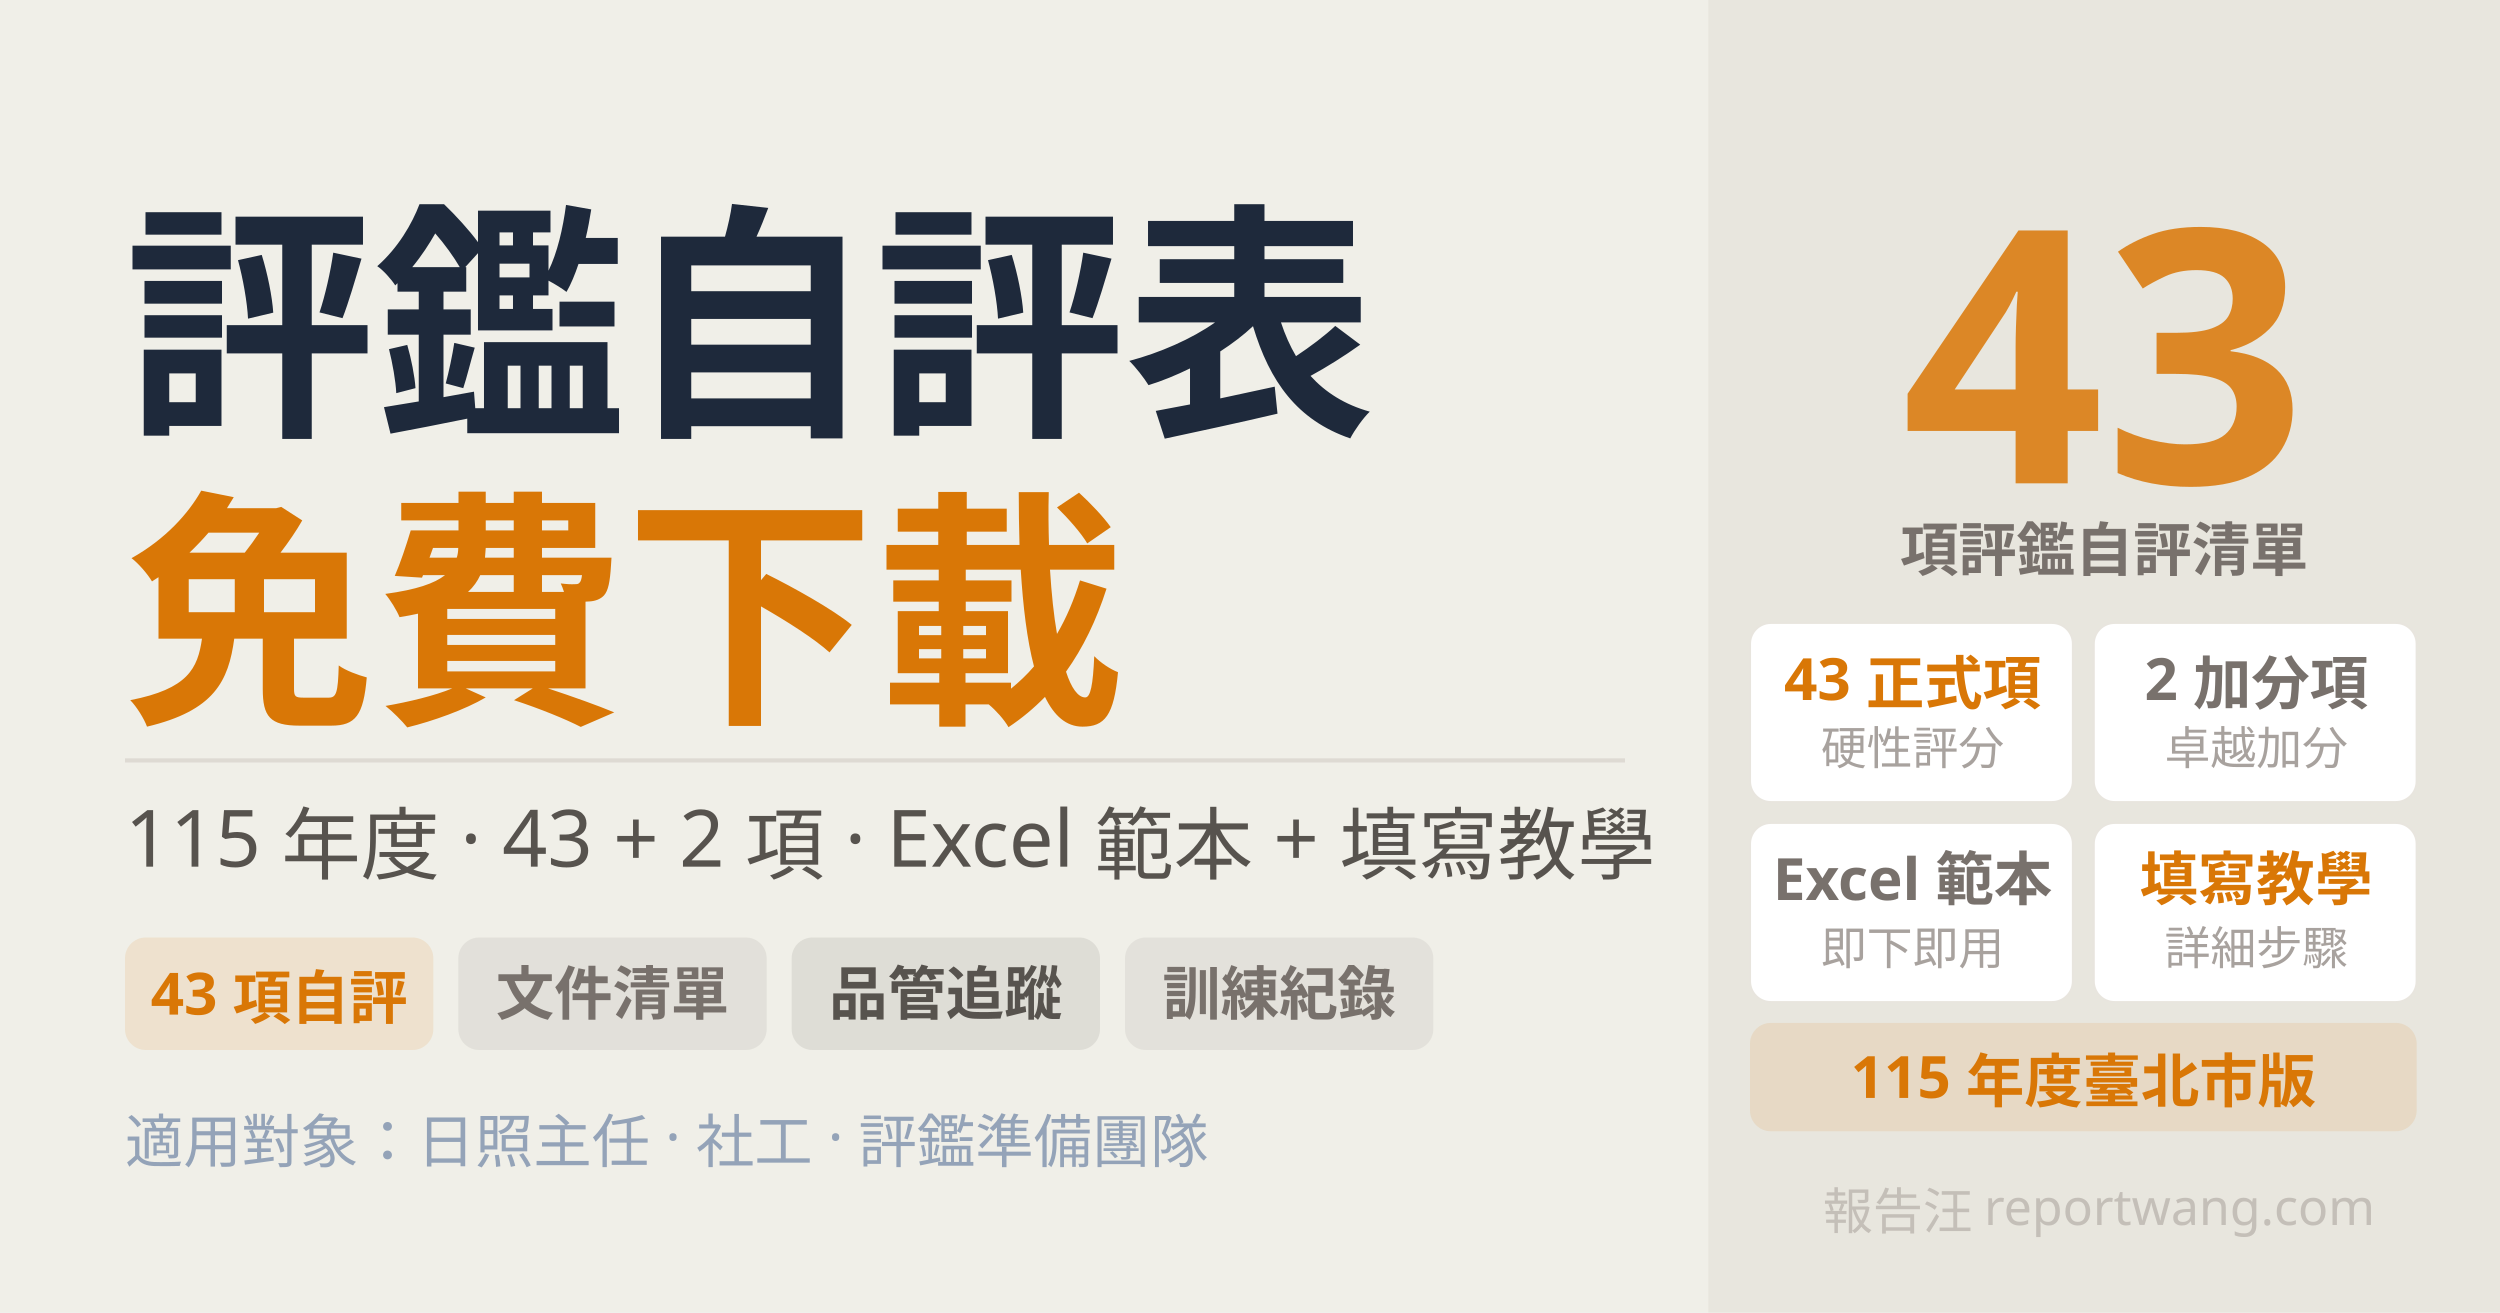
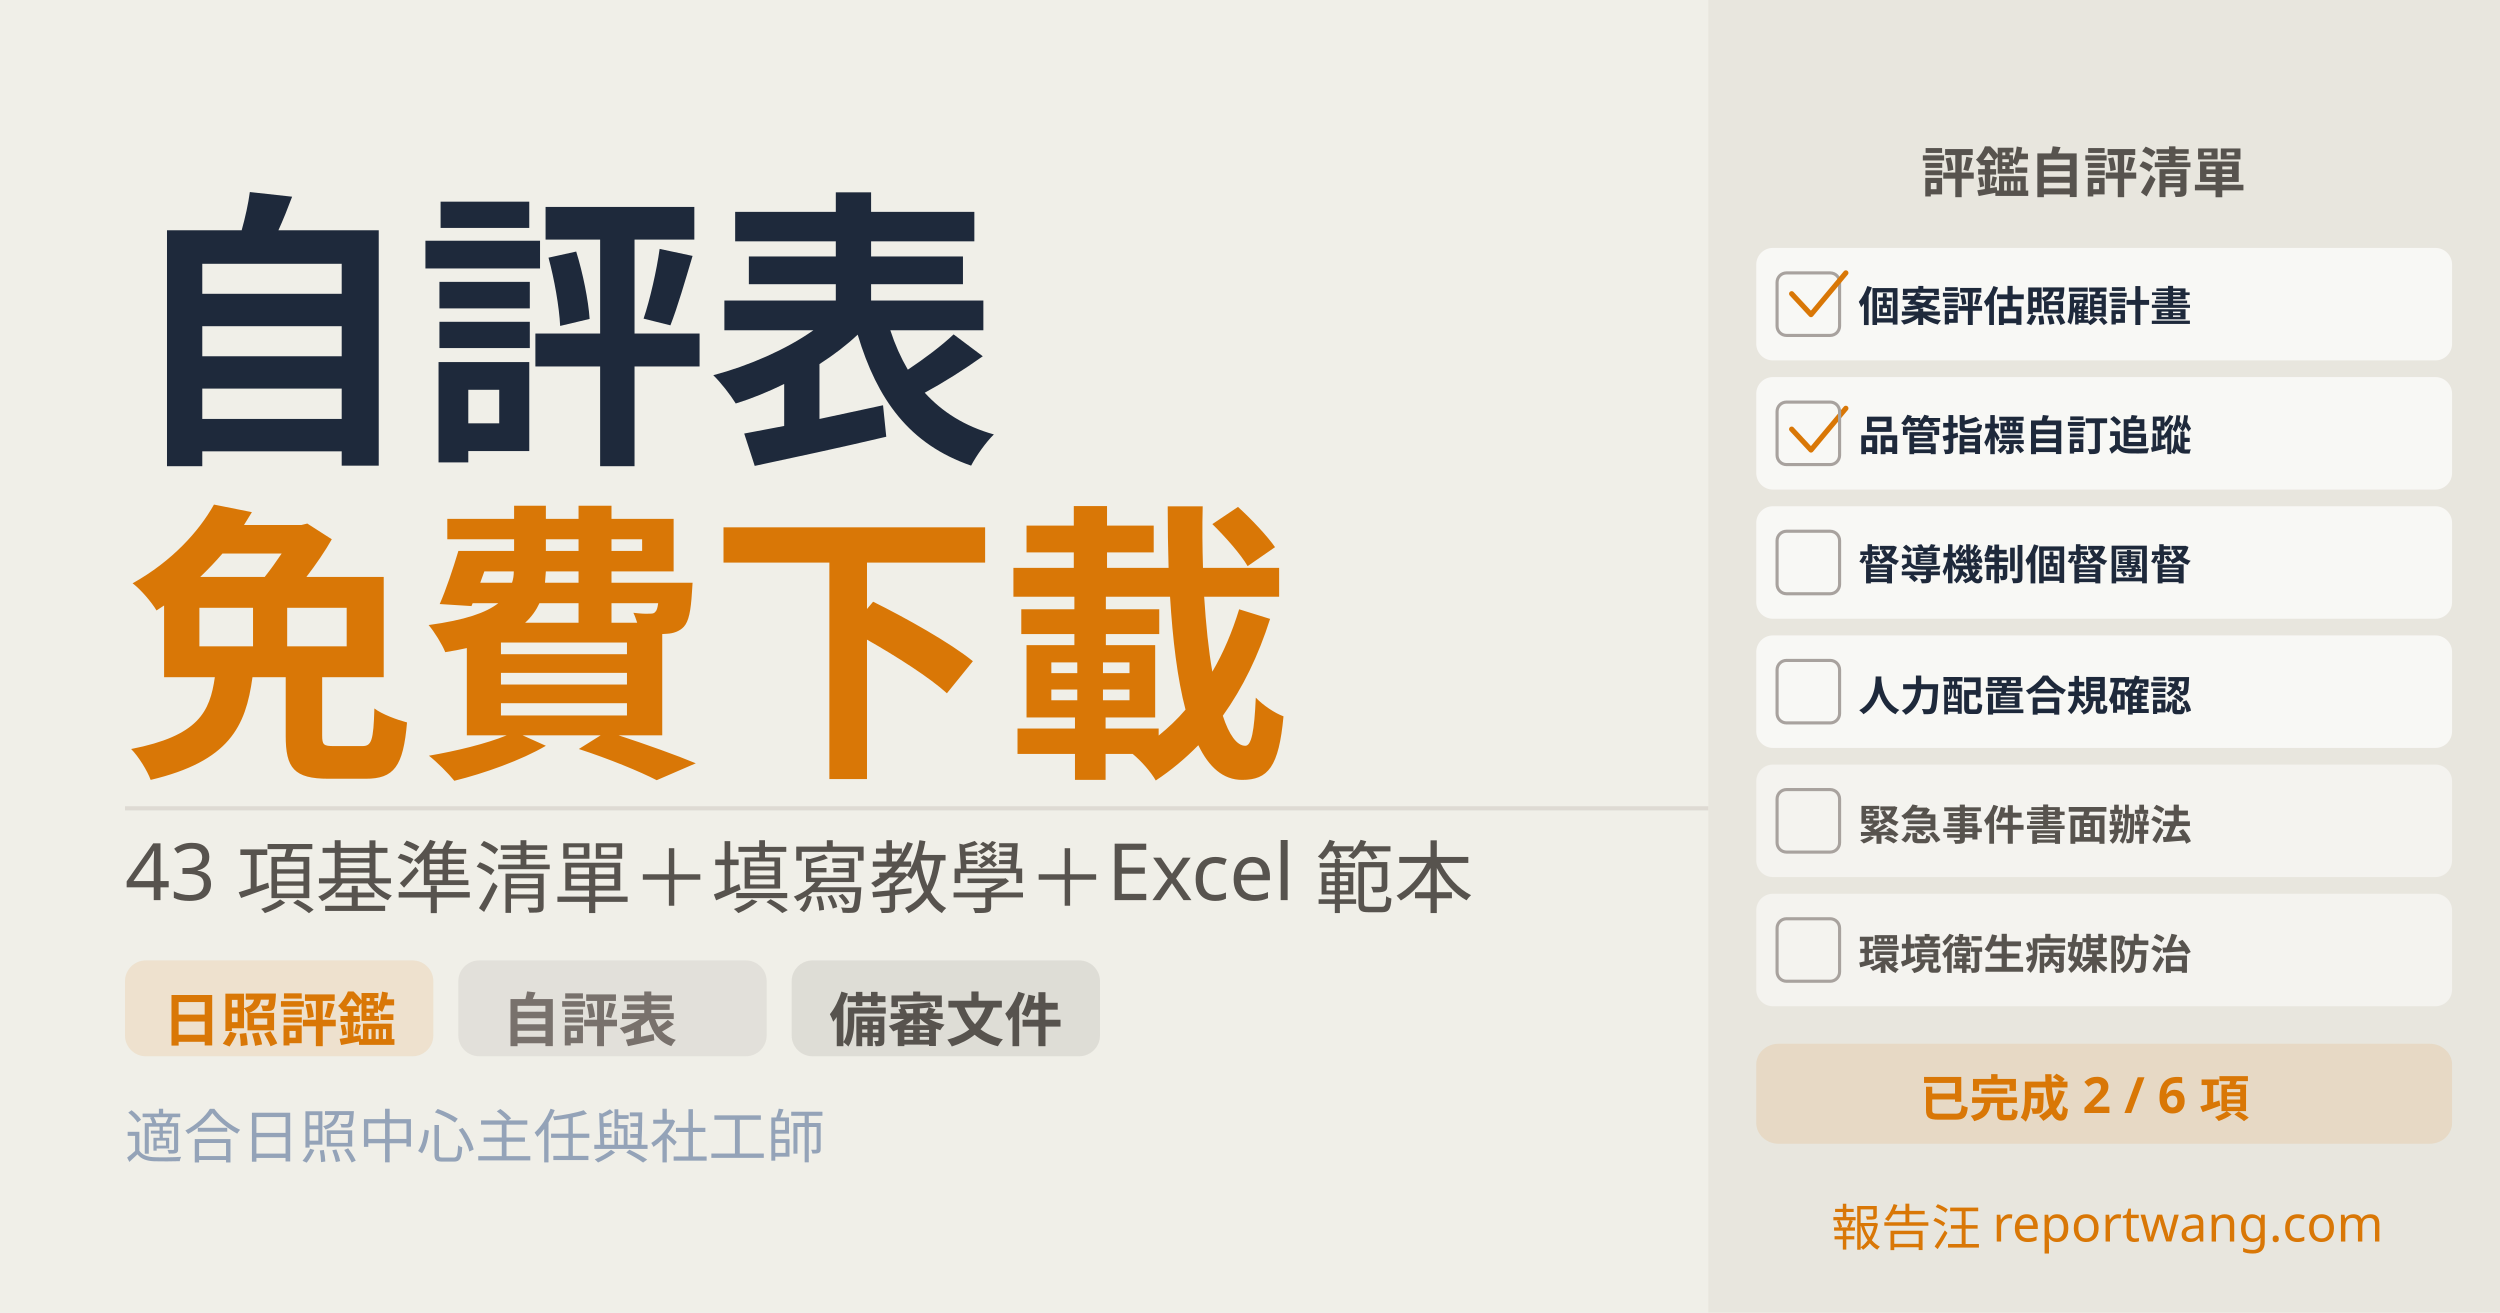
- <svg xmlns="http://www.w3.org/2000/svg" width="1200" height="630" viewBox="0 0 1200 630" font-family="'Noto Sans TC', sans-serif">
+ <svg xmlns="http://www.w3.org/2000/svg" width="1200" height="630" viewBox="0 0 1200 630" fill="none" font-family="'Noto Sans TC', sans-serif">
  <rect width="1200" height="630" fill="#f0efe8" />
-   <rect x="820" y="0" width="380" height="630" fill="#e8e6de" />
-   <text x="1010" y="232" font-size="170" font-weight="900" fill="#d97706" text-anchor="middle" opacity="0.85">43</text>
-   <text x="1010" y="274" font-size="28" fill="#78716c" text-anchor="middle" font-weight="600">項評鑑自評清單</text>
-   <rect x="840" y="299" width="155" height="86" rx="10" fill="white" stroke="#e8e5de" stroke-width="1" />
-   <text x="918" y="336" font-size="28" fill="#d97706" text-anchor="middle" font-weight="700">43 正式項</text>
-   <text x="918" y="367" font-size="22" fill="#a8a29e" text-anchor="middle">硬性評分</text>
-   <rect x="1005" y="299" width="155" height="86" rx="10" fill="white" stroke="#e8e5de" stroke-width="1" />
-   <text x="1083" y="336" font-size="28" fill="#78716c" text-anchor="middle" font-weight="700">2 加分項</text>
-   <text x="1083" y="367" font-size="22" fill="#a8a29e" text-anchor="middle">卓越加分</text>
-   <rect x="840" y="395" width="155" height="86" rx="10" fill="white" stroke="#e8e5de" stroke-width="1" />
-   <text x="918" y="432" font-size="28" fill="#78716c" text-anchor="middle" font-weight="700">Excel 範本</text>
-   <text x="918" y="463" font-size="22" fill="#a8a29e" text-anchor="middle">即下即用</text>
-   <rect x="1005" y="395" width="155" height="86" rx="10" fill="white" stroke="#e8e5de" stroke-width="1" />
-   <text x="1083" y="432" font-size="28" fill="#d97706" text-anchor="middle" font-weight="700">填寫教學</text>
-   <text x="1083" y="463" font-size="22" fill="#a8a29e" text-anchor="middle">詳細步驟</text>
-   <rect x="840" y="491" width="320" height="52" rx="10" fill="#d97706" opacity="0.12" />
-   <text x="1000" y="527" font-size="28" fill="#d97706" text-anchor="middle" font-weight="700">115 年度臺北市版</text>
-   <text x="60" y="200" font-size="120" font-weight="900" fill="#1e293b">評鑑自評表</text>
-   <text x="60" y="338" font-size="120" font-weight="900" fill="#d97706">免費下載</text>
-   <line x1="60" y1="365" x2="780" y2="365" stroke="#dedad3" stroke-width="2" />
-   <text x="60" y="416" font-size="38" fill="#57534e" font-weight="400">115 年度 · 43 + 2 項 · Excel 範本 + 填寫教學</text>
-   <rect x="60" y="450" width="148" height="54" rx="10" fill="#d97706" opacity="0.12" />
-   <text x="134" y="487" font-size="28" fill="#d97706" text-anchor="middle" font-weight="600">43 項自評</text>
-   <rect x="220" y="450" width="148" height="54" rx="10" fill="#78716c" opacity="0.12" />
-   <text x="294" y="487" font-size="28" fill="#78716c" text-anchor="middle" font-weight="600">文件清單</text>
-   <rect x="380" y="450" width="148" height="54" rx="10" fill="#57534e" opacity="0.12" />
-   <text x="454" y="487" font-size="28" fill="#57534e" text-anchor="middle" font-weight="600">品管追蹤</text>
-   <rect x="540" y="450" width="148" height="54" rx="10" fill="#a8a29e" opacity="0.18" />
-   <text x="614" y="487" font-size="28" fill="#78716c" text-anchor="middle" font-weight="600">訓練紀錄</text>
-   <text x="60" y="558" font-size="28" fill="#94a3b8">適用對象：日照主任 · 社工 · 評鑑準備團隊</text>
-   <text x="1140" y="590" font-size="24" fill="#c4bfb8" text-anchor="end" font-weight="400">報告汪 reportwang.com</text>
+   <g clip-path="url(#clip-daycare-self-checklist)">
+     <path d="M1200 0H0V630H1200V0Z" fill="#F0EFE8" />
+     <path d="M1200 0H820V630H1200V0Z" fill="#E8E6DE" />
+     <text fill="#57534E" style="white-space: pre" xml:space="preserve" font-size="26" font-weight="bold" letter-spacing="0em">
+       <tspan x="922.174" y="92.336">評鑑自評清單</tspan>
+     </text>
+     <path opacity="0.7" d="M1169 119H851C846.582 119 843 122.582 843 127V165C843 169.418 846.582 173 851 173H1169C1173.42 173 1177 169.418 1177 165V127C1177 122.582 1173.42 119 1169 119Z" fill="white" />
+     <path d="M878.5 131H857.5C855.015 131 853 133.015 853 135.5V156.5C853 158.985 855.015 161 857.5 161H878.5C880.985 161 883 158.985 883 156.5V135.5C883 133.015 880.985 131 878.5 131Z" stroke="#A8A29E" stroke-width="1.5" />
+     <path d="M860 141L869.286 151L886 131" stroke="#D97706" stroke-width="2.5" stroke-linecap="round" stroke-linejoin="round" />
+     <text fill="#1E293B" style="white-space: pre" xml:space="preserve" font-size="20" font-weight="bold" letter-spacing="0em">
+       <tspan x="892" y="154.22">個案評估照顧計畫</tspan>
+     </text>
+     <path opacity="0.7" d="M1169 181H851C846.582 181 843 184.582 843 189V227C843 231.418 846.582 235 851 235H1169C1173.42 235 1177 231.418 1177 227V189C1177 184.582 1173.42 181 1169 181Z" fill="white" />
+     <path d="M860 206L869.286 216L886 196" stroke="#D97706" stroke-width="2.5" stroke-linecap="round" stroke-linejoin="round" />
+     <path d="M878.5 193H857.5C855.015 193 853 195.015 853 197.5V218.5C853 220.985 855.015 223 857.5 223H878.5C880.985 223 883 220.985 883 218.5V197.5C883 195.015 880.985 193 878.5 193Z" stroke="#A8A29E" stroke-width="1.5" />
+     <text fill="#1E293B" style="white-space: pre" xml:space="preserve" font-size="20" font-weight="bold" letter-spacing="0em">
+       <tspan x="892" y="216.22">品管指標自訂追蹤</tspan>
+     </text>
+     <path opacity="0.7" d="M1169 243H851C846.582 243 843 246.582 843 251V289C843 293.418 846.582 297 851 297H1169C1173.42 297 1177 293.418 1177 289V251C1177 246.582 1173.42 243 1169 243Z" fill="white" />
+     <path d="M878.5 255H857.5C855.015 255 853 257.015 853 259.5V280.5C853 282.985 855.015 285 857.5 285H878.5C880.985 285 883 282.985 883 280.5V259.5C883 257.015 880.985 255 878.5 255Z" stroke="#A8A29E" stroke-width="1.5" />
+     <text fill="#1E293B" style="white-space: pre" xml:space="preserve" font-size="20" font-weight="bold" letter-spacing="0em">
+       <tspan x="892" y="278.22">督導機制個督團督</tspan>
+     </text>
+     <path opacity="0.7" d="M1169 305H851C846.582 305 843 308.582 843 313V351C843 355.418 846.582 359 851 359H1169C1173.42 359 1177 355.418 1177 351V313C1177 308.582 1173.42 305 1169 305Z" fill="white" />
+     <path d="M878.5 317H857.5C855.015 317 853 319.015 853 321.5V342.5C853 344.985 855.015 347 857.5 347H878.5C880.985 347 883 344.985 883 342.5V321.5C883 319.015 880.985 317 878.5 317Z" stroke="#A8A29E" stroke-width="1.5" />
+     <text fill="#1E293B" style="white-space: pre" xml:space="preserve" font-size="20" font-weight="bold" letter-spacing="0em">
+       <tspan x="892" y="341.22">人力配置合規確認</tspan>
+     </text>
+     <path opacity="0.5" d="M1169 367H851C846.582 367 843 370.582 843 375V413C843 417.418 846.582 421 851 421H1169C1173.42 421 1177 417.418 1177 413V375C1177 370.582 1173.42 367 1169 367Z" fill="white" />
+     <path d="M878.5 379H857.5C855.015 379 853 381.015 853 383.5V404.5C853 406.985 855.015 409 857.5 409H878.5C880.985 409 883 406.985 883 404.5V383.5C883 381.015 880.985 379 878.5 379Z" stroke="#A8A29E" stroke-width="1.5" />
+     <text fill="#57534E" style="white-space: pre" xml:space="preserve" font-size="20" font-weight="bold" letter-spacing="0em">
+       <tspan x="892" y="403.22">緊急事件書面辦法</tspan>
+     </text>
+     <path opacity="0.5" d="M1169 429H851C846.582 429 843 432.582 843 437V475C843 479.418 846.582 483 851 483H1169C1173.42 483 1177 479.418 1177 475V437C1177 432.582 1173.42 429 1169 429Z" fill="white" />
+     <path d="M878.5 441H857.5C855.015 441 853 443.015 853 445.5V466.5C853 468.985 855.015 471 857.5 471H878.5C880.985 471 883 468.985 883 466.5V445.5C883 443.015 880.985 441 878.5 441Z" stroke="#A8A29E" stroke-width="1.5" />
+     <text fill="#57534E" style="white-space: pre" xml:space="preserve" font-size="20" font-weight="bold" letter-spacing="0em">
+       <tspan x="892" y="465.22">環境衛生病媒防治</tspan>
+     </text>
+     <path opacity="0.12" d="M1166.23 501H853.774C847.824 501 843 505.477 843 511V539C843 544.523 847.824 549 853.774 549H1166.23C1172.18 549 1177 544.523 1177 539V511C1177 505.477 1172.18 501 1166.23 501Z" fill="#D97706" />
+     <text fill="#D97706" style="white-space: pre" xml:space="preserve" font-size="24" font-weight="bold" letter-spacing="0em">
+       <tspan x="921.348" y="535.964">已完成 2 / 6 項</tspan>
+     </text>
+     <text fill="#1E293B" style="white-space: pre" xml:space="preserve" font-size="140" font-weight="bold" letter-spacing="0em">
+       <tspan x="60" y="211.32">自評表</tspan>
+     </text>
+     <text fill="#D97706" style="white-space: pre" xml:space="preserve" font-size="140" font-weight="bold" letter-spacing="0em">
+       <tspan x="60" y="361.76">免費下載</tspan>
+     </text>
+     <path d="M60 388H820" stroke="#DEDAD3" stroke-width="2" />
+     <text fill="#57534E" style="white-space: pre" xml:space="preserve" font-size="38" letter-spacing="0em">
+       <tspan x="60" y="432.068">43 項基準清單＋填寫教學＋Excel 範本</tspan>
+     </text>
+     <path opacity="0.12" d="M198 461H70C64.477 461 60 465.477 60 471V497C60 502.523 64.477 507 70 507H198C203.523 507 208 502.523 208 497V471C208 465.477 203.523 461 198 461Z" fill="#D97706" />
+     <text fill="#D97706" style="white-space: pre" xml:space="preserve" font-size="28" font-weight="bold" letter-spacing="0em">
+       <tspan x="78" y="499.708">日照評鑑</tspan>
+     </text>
+     <path opacity="0.12" d="M358 461H230C224.477 461 220 465.477 220 471V497C220 502.523 224.477 507 230 507H358C363.523 507 368 502.523 368 497V471C368 465.477 363.523 461 358 461Z" fill="#78716C" />
+     <text fill="#78716C" style="white-space: pre" xml:space="preserve" font-size="28" font-weight="bold" letter-spacing="0em">
+       <tspan x="241" y="499.708">自評表</tspan>
+     </text>
+     <path opacity="0.12" d="M518 461H390C384.477 461 380 465.477 380 471V497C380 502.523 384.477 507 390 507H518C523.523 507 528 502.523 528 497V471C528 465.477 523.523 461 518 461Z" fill="#57534E" />
+     <text fill="#57534E" style="white-space: pre" xml:space="preserve" font-size="28" font-weight="bold" letter-spacing="0em">
+       <tspan x="398" y="499.708">備審文件</tspan>
+     </text>
+     <text fill="#94A3B8" style="white-space: pre" xml:space="preserve" font-size="28" letter-spacing="0em">
+       <tspan x="60" y="555.708">適合日照中心主任與社工師</tspan>
+     </text>
+     <text fill="#D97706" style="white-space: pre" xml:space="preserve" font-size="24" letter-spacing="0em">
+       <tspan x="879.008" y="597.928">報告汪 reportwang.com</tspan>
+     </text>
+   </g>
+   <defs>
+     <clipPath id="clip-daycare-self-checklist">
+       <rect width="1200" height="630" fill="white" />
+     </clipPath>
+   </defs>
</svg>
